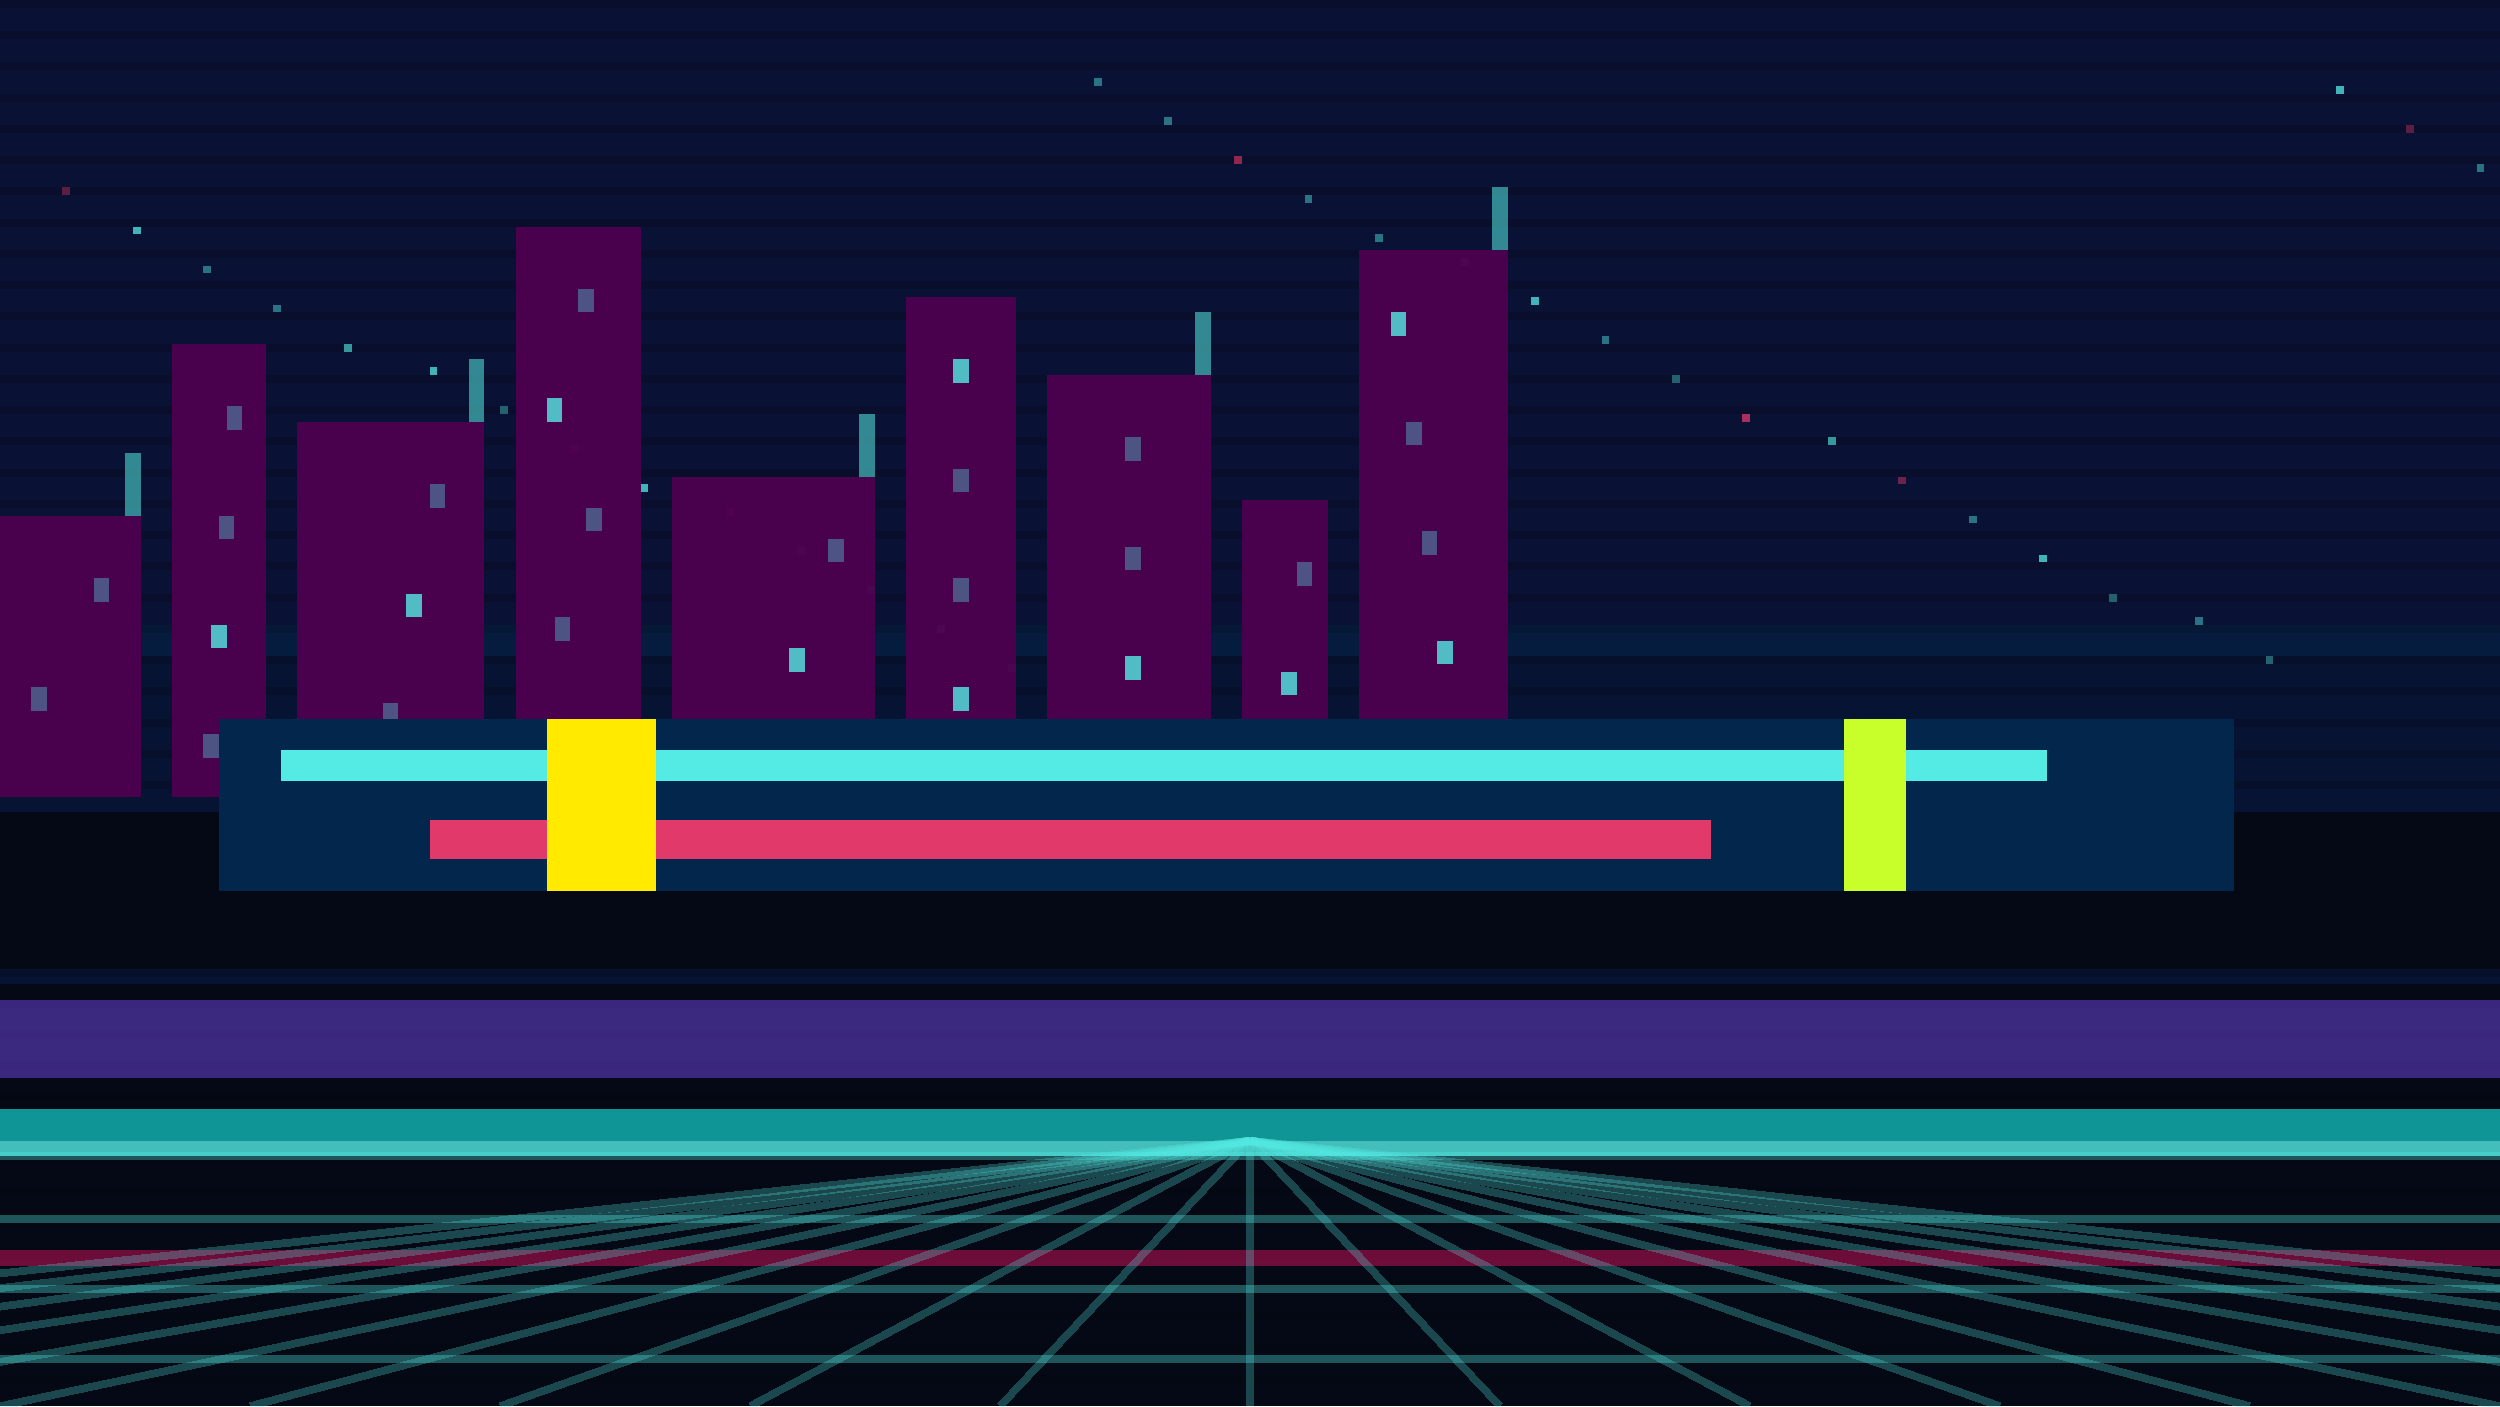
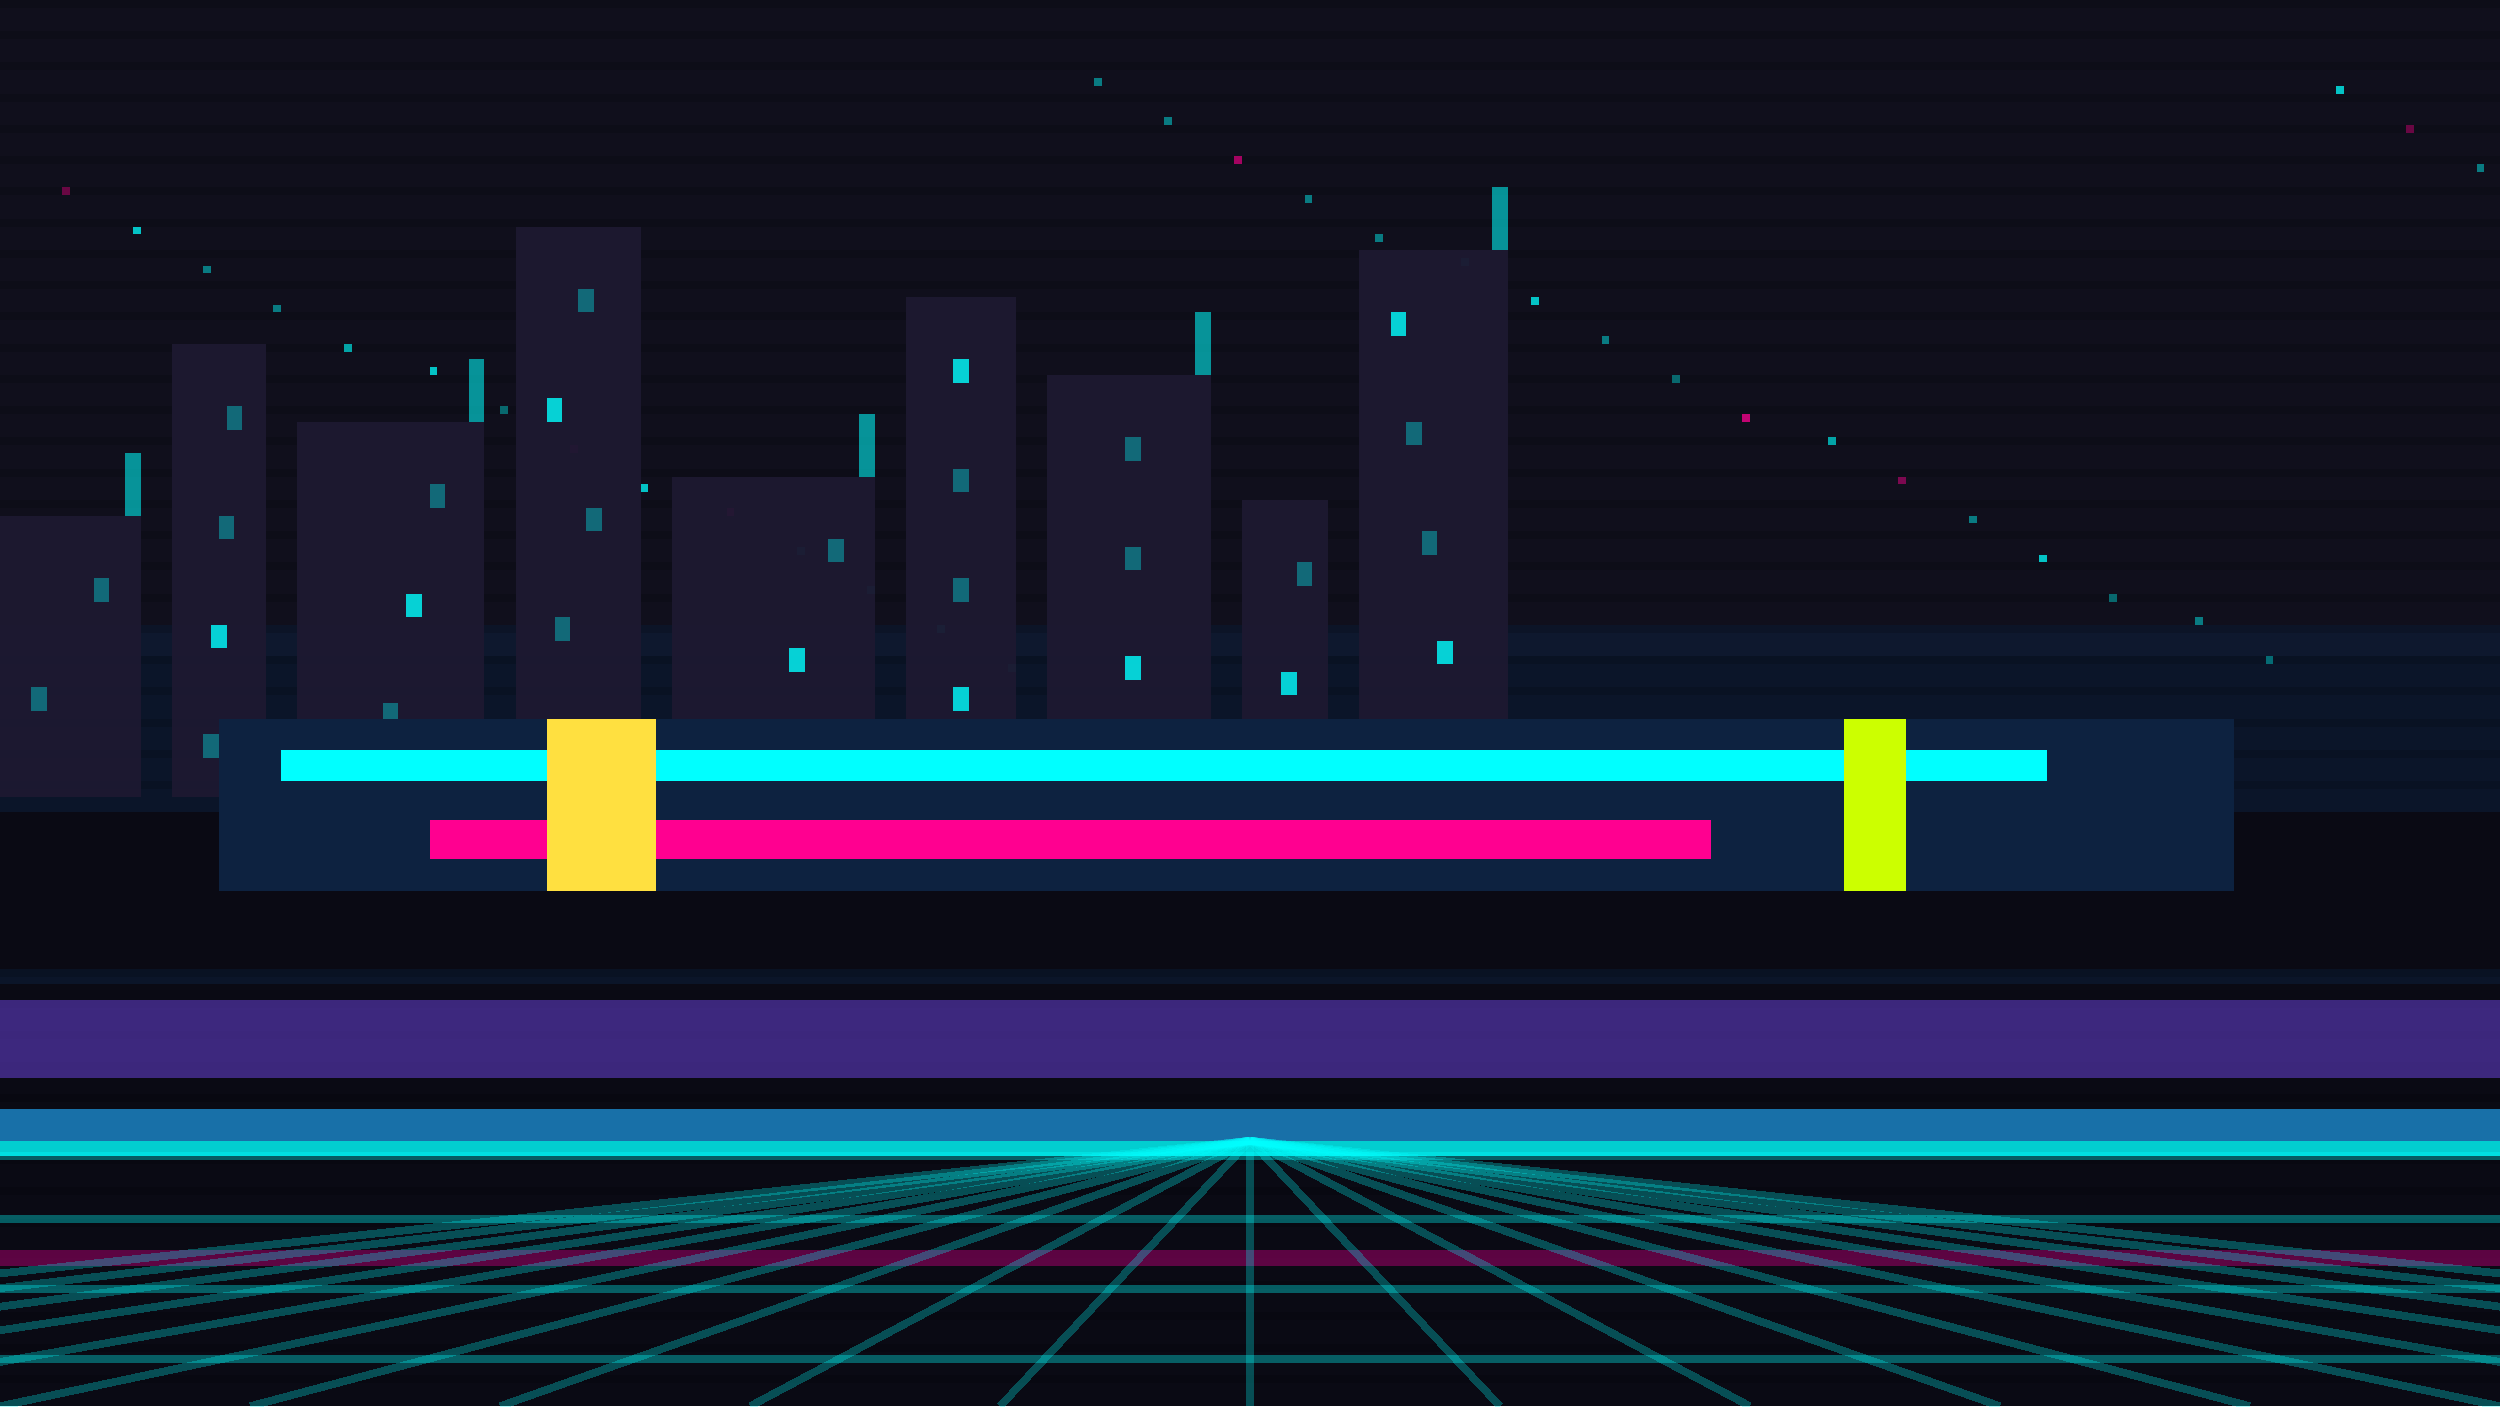
<svg xmlns="http://www.w3.org/2000/svg" viewBox="0 0 320 180" width="320" height="180" role="img" aria-label="Maglev Platform">
  <g shape-rendering="crispEdges">
-     <rect x="0" y="0" width="320" height="180" fill="#0b001b" />
-     <rect x="0" y="0" width="320" height="84" fill="#08173d" opacity="0.72" />
-     <rect x="0" y="80" width="320" height="46" fill="#03274c" opacity="0.48" />
-     <rect x="0" y="126" width="320" height="54" fill="#050915" />
-     <rect x="93" y="65" width="1" height="1" fill="#e13a6a" opacity="0.75" />
-     <rect x="140" y="10" width="1" height="1" fill="#53ebe4" opacity="0.45" />
-     <rect x="187" y="33" width="1" height="1" fill="#53ebe4" opacity="0.45" />
-     <rect x="234" y="56" width="1" height="1" fill="#53ebe4" opacity="0.75" />
-     <rect x="281" y="79" width="1" height="1" fill="#53ebe4" opacity="0.45" />
-     <rect x="8" y="24" width="1" height="1" fill="#e13a6a" opacity="0.45" />
-     <rect x="55" y="47" width="1" height="1" fill="#53ebe4" opacity="0.75" />
-     <rect x="102" y="70" width="1" height="1" fill="#53ebe4" opacity="0.45" />
-     <rect x="149" y="15" width="1" height="1" fill="#53ebe4" opacity="0.45" />
-     <rect x="196" y="38" width="1" height="1" fill="#53ebe4" opacity="0.75" />
-     <rect x="243" y="61" width="1" height="1" fill="#e13a6a" opacity="0.45" />
-     <rect x="290" y="84" width="1" height="1" fill="#53ebe4" opacity="0.45" />
-     <rect x="17" y="29" width="1" height="1" fill="#53ebe4" opacity="0.75" />
-     <rect x="64" y="52" width="1" height="1" fill="#53ebe4" opacity="0.45" />
-     <rect x="111" y="75" width="1" height="1" fill="#53ebe4" opacity="0.45" />
-     <rect x="158" y="20" width="1" height="1" fill="#e13a6a" opacity="0.75" />
-     <rect x="205" y="43" width="1" height="1" fill="#53ebe4" opacity="0.45" />
-     <rect x="252" y="66" width="1" height="1" fill="#53ebe4" opacity="0.45" />
-     <rect x="299" y="11" width="1" height="1" fill="#53ebe4" opacity="0.75" />
-     <rect x="26" y="34" width="1" height="1" fill="#53ebe4" opacity="0.45" />
-     <rect x="73" y="57" width="1" height="1" fill="#e13a6a" opacity="0.45" />
-     <rect x="120" y="80" width="1" height="1" fill="#53ebe4" opacity="0.75" />
-     <rect x="167" y="25" width="1" height="1" fill="#53ebe4" opacity="0.45" />
-     <rect x="214" y="48" width="1" height="1" fill="#53ebe4" opacity="0.45" />
-     <rect x="261" y="71" width="1" height="1" fill="#53ebe4" opacity="0.75" />
-     <rect x="308" y="16" width="1" height="1" fill="#e13a6a" opacity="0.45" />
-     <rect x="35" y="39" width="1" height="1" fill="#53ebe4" opacity="0.45" />
-     <rect x="82" y="62" width="1" height="1" fill="#53ebe4" opacity="0.75" />
-     <rect x="129" y="85" width="1" height="1" fill="#53ebe4" opacity="0.45" />
-     <rect x="176" y="30" width="1" height="1" fill="#53ebe4" opacity="0.45" />
-     <rect x="223" y="53" width="1" height="1" fill="#e13a6a" opacity="0.75" />
-     <rect x="270" y="76" width="1" height="1" fill="#53ebe4" opacity="0.45" />
-     <rect x="317" y="21" width="1" height="1" fill="#53ebe4" opacity="0.45" />
-     <rect x="44" y="44" width="1" height="1" fill="#53ebe4" opacity="0.75" />
+     <rect x="0" y="0" width="320" height="180" fill="#0a0a14" />
+     <rect x="0" y="0" width="320" height="84" fill="#12101e" opacity="0.72" />
+     <rect x="0" y="80" width="320" height="46" fill="#0d2240" opacity="0.48" />
+     <rect x="0" y="126" width="320" height="54" fill="#0a0a14" />
+     <rect x="93" y="65" width="1" height="1" fill="#ff0090" opacity="0.75" />
+     <rect x="140" y="10" width="1" height="1" fill="#00ffff" opacity="0.45" />
+     <rect x="187" y="33" width="1" height="1" fill="#00ffff" opacity="0.45" />
+     <rect x="234" y="56" width="1" height="1" fill="#00ffff" opacity="0.75" />
+     <rect x="281" y="79" width="1" height="1" fill="#00ffff" opacity="0.45" />
+     <rect x="8" y="24" width="1" height="1" fill="#ff0090" opacity="0.45" />
+     <rect x="55" y="47" width="1" height="1" fill="#00ffff" opacity="0.75" />
+     <rect x="102" y="70" width="1" height="1" fill="#00ffff" opacity="0.45" />
+     <rect x="149" y="15" width="1" height="1" fill="#00ffff" opacity="0.45" />
+     <rect x="196" y="38" width="1" height="1" fill="#00ffff" opacity="0.75" />
+     <rect x="243" y="61" width="1" height="1" fill="#ff0090" opacity="0.45" />
+     <rect x="290" y="84" width="1" height="1" fill="#00ffff" opacity="0.45" />
+     <rect x="17" y="29" width="1" height="1" fill="#00ffff" opacity="0.75" />
+     <rect x="64" y="52" width="1" height="1" fill="#00ffff" opacity="0.45" />
+     <rect x="111" y="75" width="1" height="1" fill="#00ffff" opacity="0.45" />
+     <rect x="158" y="20" width="1" height="1" fill="#ff0090" opacity="0.75" />
+     <rect x="205" y="43" width="1" height="1" fill="#00ffff" opacity="0.45" />
+     <rect x="252" y="66" width="1" height="1" fill="#00ffff" opacity="0.45" />
+     <rect x="299" y="11" width="1" height="1" fill="#00ffff" opacity="0.75" />
+     <rect x="26" y="34" width="1" height="1" fill="#00ffff" opacity="0.45" />
+     <rect x="73" y="57" width="1" height="1" fill="#ff0090" opacity="0.45" />
+     <rect x="120" y="80" width="1" height="1" fill="#00ffff" opacity="0.75" />
+     <rect x="167" y="25" width="1" height="1" fill="#00ffff" opacity="0.45" />
+     <rect x="214" y="48" width="1" height="1" fill="#00ffff" opacity="0.45" />
+     <rect x="261" y="71" width="1" height="1" fill="#00ffff" opacity="0.75" />
+     <rect x="308" y="16" width="1" height="1" fill="#ff0090" opacity="0.45" />
+     <rect x="35" y="39" width="1" height="1" fill="#00ffff" opacity="0.45" />
+     <rect x="82" y="62" width="1" height="1" fill="#00ffff" opacity="0.75" />
+     <rect x="129" y="85" width="1" height="1" fill="#00ffff" opacity="0.45" />
+     <rect x="176" y="30" width="1" height="1" fill="#00ffff" opacity="0.45" />
+     <rect x="223" y="53" width="1" height="1" fill="#ff0090" opacity="0.75" />
+     <rect x="270" y="76" width="1" height="1" fill="#00ffff" opacity="0.45" />
+     <rect x="317" y="21" width="1" height="1" fill="#00ffff" opacity="0.45" />
+     <rect x="44" y="44" width="1" height="1" fill="#00ffff" opacity="0.75" />
    <rect x="0" y="0" width="320" height="1" fill="#000000" opacity="0.16" />
    <rect x="0" y="4" width="320" height="1" fill="#000000" opacity="0.16" />
    <rect x="0" y="8" width="320" height="1" fill="#000000" opacity="0.16" />
    <rect x="0" y="12" width="320" height="1" fill="#000000" opacity="0.16" />
    <rect x="0" y="16" width="320" height="1" fill="#000000" opacity="0.16" />
    <rect x="0" y="20" width="320" height="1" fill="#000000" opacity="0.16" />
    <rect x="0" y="24" width="320" height="1" fill="#000000" opacity="0.16" />
    <rect x="0" y="28" width="320" height="1" fill="#000000" opacity="0.16" />
    <rect x="0" y="32" width="320" height="1" fill="#000000" opacity="0.16" />
    <rect x="0" y="36" width="320" height="1" fill="#000000" opacity="0.16" />
    <rect x="0" y="40" width="320" height="1" fill="#000000" opacity="0.16" />
    <rect x="0" y="44" width="320" height="1" fill="#000000" opacity="0.16" />
    <rect x="0" y="48" width="320" height="1" fill="#000000" opacity="0.16" />
    <rect x="0" y="52" width="320" height="1" fill="#000000" opacity="0.16" />
    <rect x="0" y="56" width="320" height="1" fill="#000000" opacity="0.16" />
    <rect x="0" y="60" width="320" height="1" fill="#000000" opacity="0.16" />
    <rect x="0" y="64" width="320" height="1" fill="#000000" opacity="0.16" />
    <rect x="0" y="68" width="320" height="1" fill="#000000" opacity="0.16" />
    <rect x="0" y="72" width="320" height="1" fill="#000000" opacity="0.16" />
    <rect x="0" y="76" width="320" height="1" fill="#000000" opacity="0.16" />
    <rect x="0" y="80" width="320" height="1" fill="#000000" opacity="0.16" />
    <rect x="0" y="84" width="320" height="1" fill="#000000" opacity="0.16" />
    <rect x="0" y="88" width="320" height="1" fill="#000000" opacity="0.16" />
    <rect x="0" y="92" width="320" height="1" fill="#000000" opacity="0.16" />
    <rect x="0" y="96" width="320" height="1" fill="#000000" opacity="0.16" />
    <rect x="0" y="100" width="320" height="1" fill="#000000" opacity="0.16" />
    <rect x="0" y="104" width="320" height="1" fill="#000000" opacity="0.16" />
    <rect x="0" y="108" width="320" height="1" fill="#000000" opacity="0.16" />
    <rect x="0" y="112" width="320" height="1" fill="#000000" opacity="0.16" />
    <rect x="0" y="116" width="320" height="1" fill="#000000" opacity="0.16" />
    <rect x="0" y="120" width="320" height="1" fill="#000000" opacity="0.16" />
    <rect x="0" y="124" width="320" height="1" fill="#000000" opacity="0.16" />
    <rect x="0" y="128" width="320" height="1" fill="#000000" opacity="0.16" />
    <rect x="0" y="132" width="320" height="1" fill="#000000" opacity="0.16" />
    <rect x="0" y="136" width="320" height="1" fill="#000000" opacity="0.16" />
    <rect x="0" y="140" width="320" height="1" fill="#000000" opacity="0.16" />
    <rect x="0" y="144" width="320" height="1" fill="#000000" opacity="0.16" />
    <rect x="0" y="148" width="320" height="1" fill="#000000" opacity="0.16" />
    <rect x="0" y="152" width="320" height="1" fill="#000000" opacity="0.16" />
    <rect x="0" y="156" width="320" height="1" fill="#000000" opacity="0.16" />
    <rect x="0" y="160" width="320" height="1" fill="#000000" opacity="0.16" />
    <rect x="0" y="164" width="320" height="1" fill="#000000" opacity="0.16" />
    <rect x="0" y="168" width="320" height="1" fill="#000000" opacity="0.16" />
    <rect x="0" y="172" width="320" height="1" fill="#000000" opacity="0.16" />
    <rect x="0" y="176" width="320" height="1" fill="#000000" opacity="0.16" />
-     <rect x="0" y="66" width="18" height="36" fill="#4d004f" opacity="0.95" />
-     <rect x="16" y="58" width="2" height="8" fill="#53ebe4" opacity="0.55" />
-     <rect x="12" y="74" width="2" height="3" fill="#53ebe4" opacity="0.35" />
-     <rect x="4" y="88" width="2" height="3" fill="#53ebe4" opacity="0.35" />
-     <rect x="22" y="44" width="12" height="58" fill="#4d004f" opacity="0.95" />
-     <rect x="29" y="52" width="2" height="3" fill="#53ebe4" opacity="0.35" />
-     <rect x="28" y="66" width="2" height="3" fill="#53ebe4" opacity="0.35" />
-     <rect x="27" y="80" width="2" height="3" fill="#53ebe4" opacity="0.8" />
-     <rect x="26" y="94" width="2" height="3" fill="#53ebe4" opacity="0.35" />
-     <rect x="38" y="54" width="24" height="48" fill="#4d004f" opacity="0.95" />
-     <rect x="60" y="46" width="2" height="8" fill="#53ebe4" opacity="0.55" />
-     <rect x="55" y="62" width="2" height="3" fill="#53ebe4" opacity="0.35" />
-     <rect x="52" y="76" width="2" height="3" fill="#53ebe4" opacity="0.8" />
-     <rect x="49" y="90" width="2" height="3" fill="#53ebe4" opacity="0.35" />
-     <rect x="66" y="29" width="16" height="73" fill="#4d004f" opacity="0.95" />
-     <rect x="74" y="37" width="2" height="3" fill="#53ebe4" opacity="0.35" />
-     <rect x="70" y="51" width="2" height="3" fill="#53ebe4" opacity="0.8" />
-     <rect x="75" y="65" width="2" height="3" fill="#53ebe4" opacity="0.35" />
-     <rect x="71" y="79" width="2" height="3" fill="#53ebe4" opacity="0.35" />
-     <rect x="76" y="93" width="2" height="3" fill="#53ebe4" opacity="0.8" />
-     <rect x="86" y="61" width="26" height="41" fill="#4d004f" opacity="0.95" />
-     <rect x="110" y="53" width="2" height="8" fill="#53ebe4" opacity="0.55" />
-     <rect x="106" y="69" width="2" height="3" fill="#53ebe4" opacity="0.35" />
-     <rect x="101" y="83" width="2" height="3" fill="#53ebe4" opacity="0.8" />
-     <rect x="96" y="97" width="2" height="3" fill="#53ebe4" opacity="0.35" />
-     <rect x="116" y="38" width="14" height="64" fill="#4d004f" opacity="0.95" />
-     <rect x="122" y="46" width="2" height="3" fill="#53ebe4" opacity="0.8" />
-     <rect x="122" y="60" width="2" height="3" fill="#53ebe4" opacity="0.35" />
-     <rect x="122" y="74" width="2" height="3" fill="#53ebe4" opacity="0.35" />
-     <rect x="122" y="88" width="2" height="3" fill="#53ebe4" opacity="0.8" />
-     <rect x="134" y="48" width="21" height="54" fill="#4d004f" opacity="0.95" />
-     <rect x="153" y="40" width="2" height="8" fill="#53ebe4" opacity="0.55" />
-     <rect x="144" y="56" width="2" height="3" fill="#53ebe4" opacity="0.35" />
-     <rect x="144" y="70" width="2" height="3" fill="#53ebe4" opacity="0.35" />
-     <rect x="144" y="84" width="2" height="3" fill="#53ebe4" opacity="0.8" />
-     <rect x="159" y="64" width="11" height="38" fill="#4d004f" opacity="0.95" />
-     <rect x="166" y="72" width="2" height="3" fill="#53ebe4" opacity="0.35" />
-     <rect x="164" y="86" width="2" height="3" fill="#53ebe4" opacity="0.8" />
-     <rect x="174" y="32" width="19" height="70" fill="#4d004f" opacity="0.95" />
-     <rect x="191" y="24" width="2" height="8" fill="#53ebe4" opacity="0.55" />
-     <rect x="178" y="40" width="2" height="3" fill="#53ebe4" opacity="0.8" />
-     <rect x="180" y="54" width="2" height="3" fill="#53ebe4" opacity="0.35" />
-     <rect x="182" y="68" width="2" height="3" fill="#53ebe4" opacity="0.35" />
-     <rect x="184" y="82" width="2" height="3" fill="#53ebe4" opacity="0.8" />
-     <rect x="186" y="96" width="2" height="3" fill="#53ebe4" opacity="0.35" />
-     <rect x="0" y="104" width="320" height="20" fill="#050915" />
-     <rect x="28" y="92" width="258" height="22" fill="#03274c" />
-     <rect x="36" y="96" width="226" height="4" fill="#53ebe4" />
-     <rect x="55" y="105" width="164" height="5" fill="#e13a6a" />
-     <rect x="70" y="92" width="14" height="22" fill="#ffea00" />
-     <rect x="236" y="92" width="8" height="22" fill="#c8ff2b" />
+     <rect x="0" y="66" width="18" height="36" fill="#1c1830" opacity="0.95" />
+     <rect x="16" y="58" width="2" height="8" fill="#00ffff" opacity="0.55" />
+     <rect x="12" y="74" width="2" height="3" fill="#00ffff" opacity="0.35" />
+     <rect x="4" y="88" width="2" height="3" fill="#00ffff" opacity="0.35" />
+     <rect x="22" y="44" width="12" height="58" fill="#1c1830" opacity="0.95" />
+     <rect x="29" y="52" width="2" height="3" fill="#00ffff" opacity="0.35" />
+     <rect x="28" y="66" width="2" height="3" fill="#00ffff" opacity="0.35" />
+     <rect x="27" y="80" width="2" height="3" fill="#00ffff" opacity="0.8" />
+     <rect x="26" y="94" width="2" height="3" fill="#00ffff" opacity="0.35" />
+     <rect x="38" y="54" width="24" height="48" fill="#1c1830" opacity="0.95" />
+     <rect x="60" y="46" width="2" height="8" fill="#00ffff" opacity="0.55" />
+     <rect x="55" y="62" width="2" height="3" fill="#00ffff" opacity="0.35" />
+     <rect x="52" y="76" width="2" height="3" fill="#00ffff" opacity="0.8" />
+     <rect x="49" y="90" width="2" height="3" fill="#00ffff" opacity="0.35" />
+     <rect x="66" y="29" width="16" height="73" fill="#1c1830" opacity="0.95" />
+     <rect x="74" y="37" width="2" height="3" fill="#00ffff" opacity="0.35" />
+     <rect x="70" y="51" width="2" height="3" fill="#00ffff" opacity="0.8" />
+     <rect x="75" y="65" width="2" height="3" fill="#00ffff" opacity="0.35" />
+     <rect x="71" y="79" width="2" height="3" fill="#00ffff" opacity="0.35" />
+     <rect x="76" y="93" width="2" height="3" fill="#00ffff" opacity="0.8" />
+     <rect x="86" y="61" width="26" height="41" fill="#1c1830" opacity="0.95" />
+     <rect x="110" y="53" width="2" height="8" fill="#00ffff" opacity="0.55" />
+     <rect x="106" y="69" width="2" height="3" fill="#00ffff" opacity="0.35" />
+     <rect x="101" y="83" width="2" height="3" fill="#00ffff" opacity="0.8" />
+     <rect x="96" y="97" width="2" height="3" fill="#00ffff" opacity="0.35" />
+     <rect x="116" y="38" width="14" height="64" fill="#1c1830" opacity="0.95" />
+     <rect x="122" y="46" width="2" height="3" fill="#00ffff" opacity="0.8" />
+     <rect x="122" y="60" width="2" height="3" fill="#00ffff" opacity="0.35" />
+     <rect x="122" y="74" width="2" height="3" fill="#00ffff" opacity="0.35" />
+     <rect x="122" y="88" width="2" height="3" fill="#00ffff" opacity="0.8" />
+     <rect x="134" y="48" width="21" height="54" fill="#1c1830" opacity="0.95" />
+     <rect x="153" y="40" width="2" height="8" fill="#00ffff" opacity="0.55" />
+     <rect x="144" y="56" width="2" height="3" fill="#00ffff" opacity="0.35" />
+     <rect x="144" y="70" width="2" height="3" fill="#00ffff" opacity="0.35" />
+     <rect x="144" y="84" width="2" height="3" fill="#00ffff" opacity="0.8" />
+     <rect x="159" y="64" width="11" height="38" fill="#1c1830" opacity="0.95" />
+     <rect x="166" y="72" width="2" height="3" fill="#00ffff" opacity="0.35" />
+     <rect x="164" y="86" width="2" height="3" fill="#00ffff" opacity="0.8" />
+     <rect x="174" y="32" width="19" height="70" fill="#1c1830" opacity="0.95" />
+     <rect x="191" y="24" width="2" height="8" fill="#00ffff" opacity="0.55" />
+     <rect x="178" y="40" width="2" height="3" fill="#00ffff" opacity="0.8" />
+     <rect x="180" y="54" width="2" height="3" fill="#00ffff" opacity="0.35" />
+     <rect x="182" y="68" width="2" height="3" fill="#00ffff" opacity="0.35" />
+     <rect x="184" y="82" width="2" height="3" fill="#00ffff" opacity="0.8" />
+     <rect x="186" y="96" width="2" height="3" fill="#00ffff" opacity="0.35" />
+     <rect x="0" y="104" width="320" height="20" fill="#0a0a14" />
+     <rect x="28" y="92" width="258" height="22" fill="#0d2240" />
+     <rect x="36" y="96" width="226" height="4" fill="#00ffff" />
+     <rect x="55" y="105" width="164" height="5" fill="#ff0090" />
+     <rect x="70" y="92" width="14" height="22" fill="#ffe040" />
+     <rect x="236" y="92" width="8" height="22" fill="#ccff00" />
    <rect x="0" y="128" width="320" height="10" fill="#7c4dff" opacity="0.45" />
-     <rect x="0" y="142" width="320" height="4" fill="#0f9595" />
-     <rect x="0" y="146" width="320" height="2" fill="#53ebe4" opacity="0.8" />
-     <rect x="0" y="160" width="320" height="2" fill="#c1115a" opacity="0.55" />
-     <line x1="0" y1="148" x2="320" y2="148" stroke="#53ebe4" stroke-width="1" opacity="0.34" />
-     <line x1="0" y1="156" x2="320" y2="156" stroke="#53ebe4" stroke-width="1" opacity="0.34" />
-     <line x1="0" y1="165" x2="320" y2="165" stroke="#53ebe4" stroke-width="1" opacity="0.34" />
-     <line x1="0" y1="174" x2="320" y2="174" stroke="#53ebe4" stroke-width="1" opacity="0.34" />
-     <line x1="160" y1="146" x2="-160" y2="180" stroke="#53ebe4" stroke-width="1" opacity="0.28" />
-     <line x1="160" y1="146" x2="-128" y2="180" stroke="#53ebe4" stroke-width="1" opacity="0.28" />
-     <line x1="160" y1="146" x2="-96" y2="180" stroke="#53ebe4" stroke-width="1" opacity="0.28" />
-     <line x1="160" y1="146" x2="-64" y2="180" stroke="#53ebe4" stroke-width="1" opacity="0.28" />
-     <line x1="160" y1="146" x2="-32" y2="180" stroke="#53ebe4" stroke-width="1" opacity="0.28" />
-     <line x1="160" y1="146" x2="0" y2="180" stroke="#53ebe4" stroke-width="1" opacity="0.28" />
-     <line x1="160" y1="146" x2="32" y2="180" stroke="#53ebe4" stroke-width="1" opacity="0.28" />
-     <line x1="160" y1="146" x2="64" y2="180" stroke="#53ebe4" stroke-width="1" opacity="0.28" />
-     <line x1="160" y1="146" x2="96" y2="180" stroke="#53ebe4" stroke-width="1" opacity="0.28" />
-     <line x1="160" y1="146" x2="128" y2="180" stroke="#53ebe4" stroke-width="1" opacity="0.28" />
-     <line x1="160" y1="146" x2="160" y2="180" stroke="#53ebe4" stroke-width="1" opacity="0.28" />
-     <line x1="160" y1="146" x2="192" y2="180" stroke="#53ebe4" stroke-width="1" opacity="0.28" />
-     <line x1="160" y1="146" x2="224" y2="180" stroke="#53ebe4" stroke-width="1" opacity="0.28" />
-     <line x1="160" y1="146" x2="256" y2="180" stroke="#53ebe4" stroke-width="1" opacity="0.28" />
-     <line x1="160" y1="146" x2="288" y2="180" stroke="#53ebe4" stroke-width="1" opacity="0.28" />
-     <line x1="160" y1="146" x2="320" y2="180" stroke="#53ebe4" stroke-width="1" opacity="0.28" />
-     <line x1="160" y1="146" x2="352" y2="180" stroke="#53ebe4" stroke-width="1" opacity="0.28" />
-     <line x1="160" y1="146" x2="384" y2="180" stroke="#53ebe4" stroke-width="1" opacity="0.28" />
-     <line x1="160" y1="146" x2="416" y2="180" stroke="#53ebe4" stroke-width="1" opacity="0.28" />
-     <line x1="160" y1="146" x2="448" y2="180" stroke="#53ebe4" stroke-width="1" opacity="0.28" />
-     <line x1="160" y1="146" x2="480" y2="180" stroke="#53ebe4" stroke-width="1" opacity="0.28" />
+     <rect x="0" y="142" width="320" height="4" fill="#1870a8" />
+     <rect x="0" y="146" width="320" height="2" fill="#00ffff" opacity="0.8" />
+     <rect x="0" y="160" width="320" height="2" fill="#a0006a" opacity="0.55" />
+     <line x1="0" y1="148" x2="320" y2="148" stroke="#00ffff" stroke-width="1" opacity="0.34" />
+     <line x1="0" y1="156" x2="320" y2="156" stroke="#00ffff" stroke-width="1" opacity="0.34" />
+     <line x1="0" y1="165" x2="320" y2="165" stroke="#00ffff" stroke-width="1" opacity="0.34" />
+     <line x1="0" y1="174" x2="320" y2="174" stroke="#00ffff" stroke-width="1" opacity="0.34" />
+     <line x1="160" y1="146" x2="-160" y2="180" stroke="#00ffff" stroke-width="1" opacity="0.28" />
+     <line x1="160" y1="146" x2="-128" y2="180" stroke="#00ffff" stroke-width="1" opacity="0.28" />
+     <line x1="160" y1="146" x2="-96" y2="180" stroke="#00ffff" stroke-width="1" opacity="0.28" />
+     <line x1="160" y1="146" x2="-64" y2="180" stroke="#00ffff" stroke-width="1" opacity="0.28" />
+     <line x1="160" y1="146" x2="-32" y2="180" stroke="#00ffff" stroke-width="1" opacity="0.28" />
+     <line x1="160" y1="146" x2="0" y2="180" stroke="#00ffff" stroke-width="1" opacity="0.28" />
+     <line x1="160" y1="146" x2="32" y2="180" stroke="#00ffff" stroke-width="1" opacity="0.28" />
+     <line x1="160" y1="146" x2="64" y2="180" stroke="#00ffff" stroke-width="1" opacity="0.28" />
+     <line x1="160" y1="146" x2="96" y2="180" stroke="#00ffff" stroke-width="1" opacity="0.28" />
+     <line x1="160" y1="146" x2="128" y2="180" stroke="#00ffff" stroke-width="1" opacity="0.28" />
+     <line x1="160" y1="146" x2="160" y2="180" stroke="#00ffff" stroke-width="1" opacity="0.28" />
+     <line x1="160" y1="146" x2="192" y2="180" stroke="#00ffff" stroke-width="1" opacity="0.28" />
+     <line x1="160" y1="146" x2="224" y2="180" stroke="#00ffff" stroke-width="1" opacity="0.28" />
+     <line x1="160" y1="146" x2="256" y2="180" stroke="#00ffff" stroke-width="1" opacity="0.28" />
+     <line x1="160" y1="146" x2="288" y2="180" stroke="#00ffff" stroke-width="1" opacity="0.28" />
+     <line x1="160" y1="146" x2="320" y2="180" stroke="#00ffff" stroke-width="1" opacity="0.28" />
+     <line x1="160" y1="146" x2="352" y2="180" stroke="#00ffff" stroke-width="1" opacity="0.28" />
+     <line x1="160" y1="146" x2="384" y2="180" stroke="#00ffff" stroke-width="1" opacity="0.28" />
+     <line x1="160" y1="146" x2="416" y2="180" stroke="#00ffff" stroke-width="1" opacity="0.28" />
+     <line x1="160" y1="146" x2="448" y2="180" stroke="#00ffff" stroke-width="1" opacity="0.28" />
+     <line x1="160" y1="146" x2="480" y2="180" stroke="#00ffff" stroke-width="1" opacity="0.28" />
  </g>
</svg>
